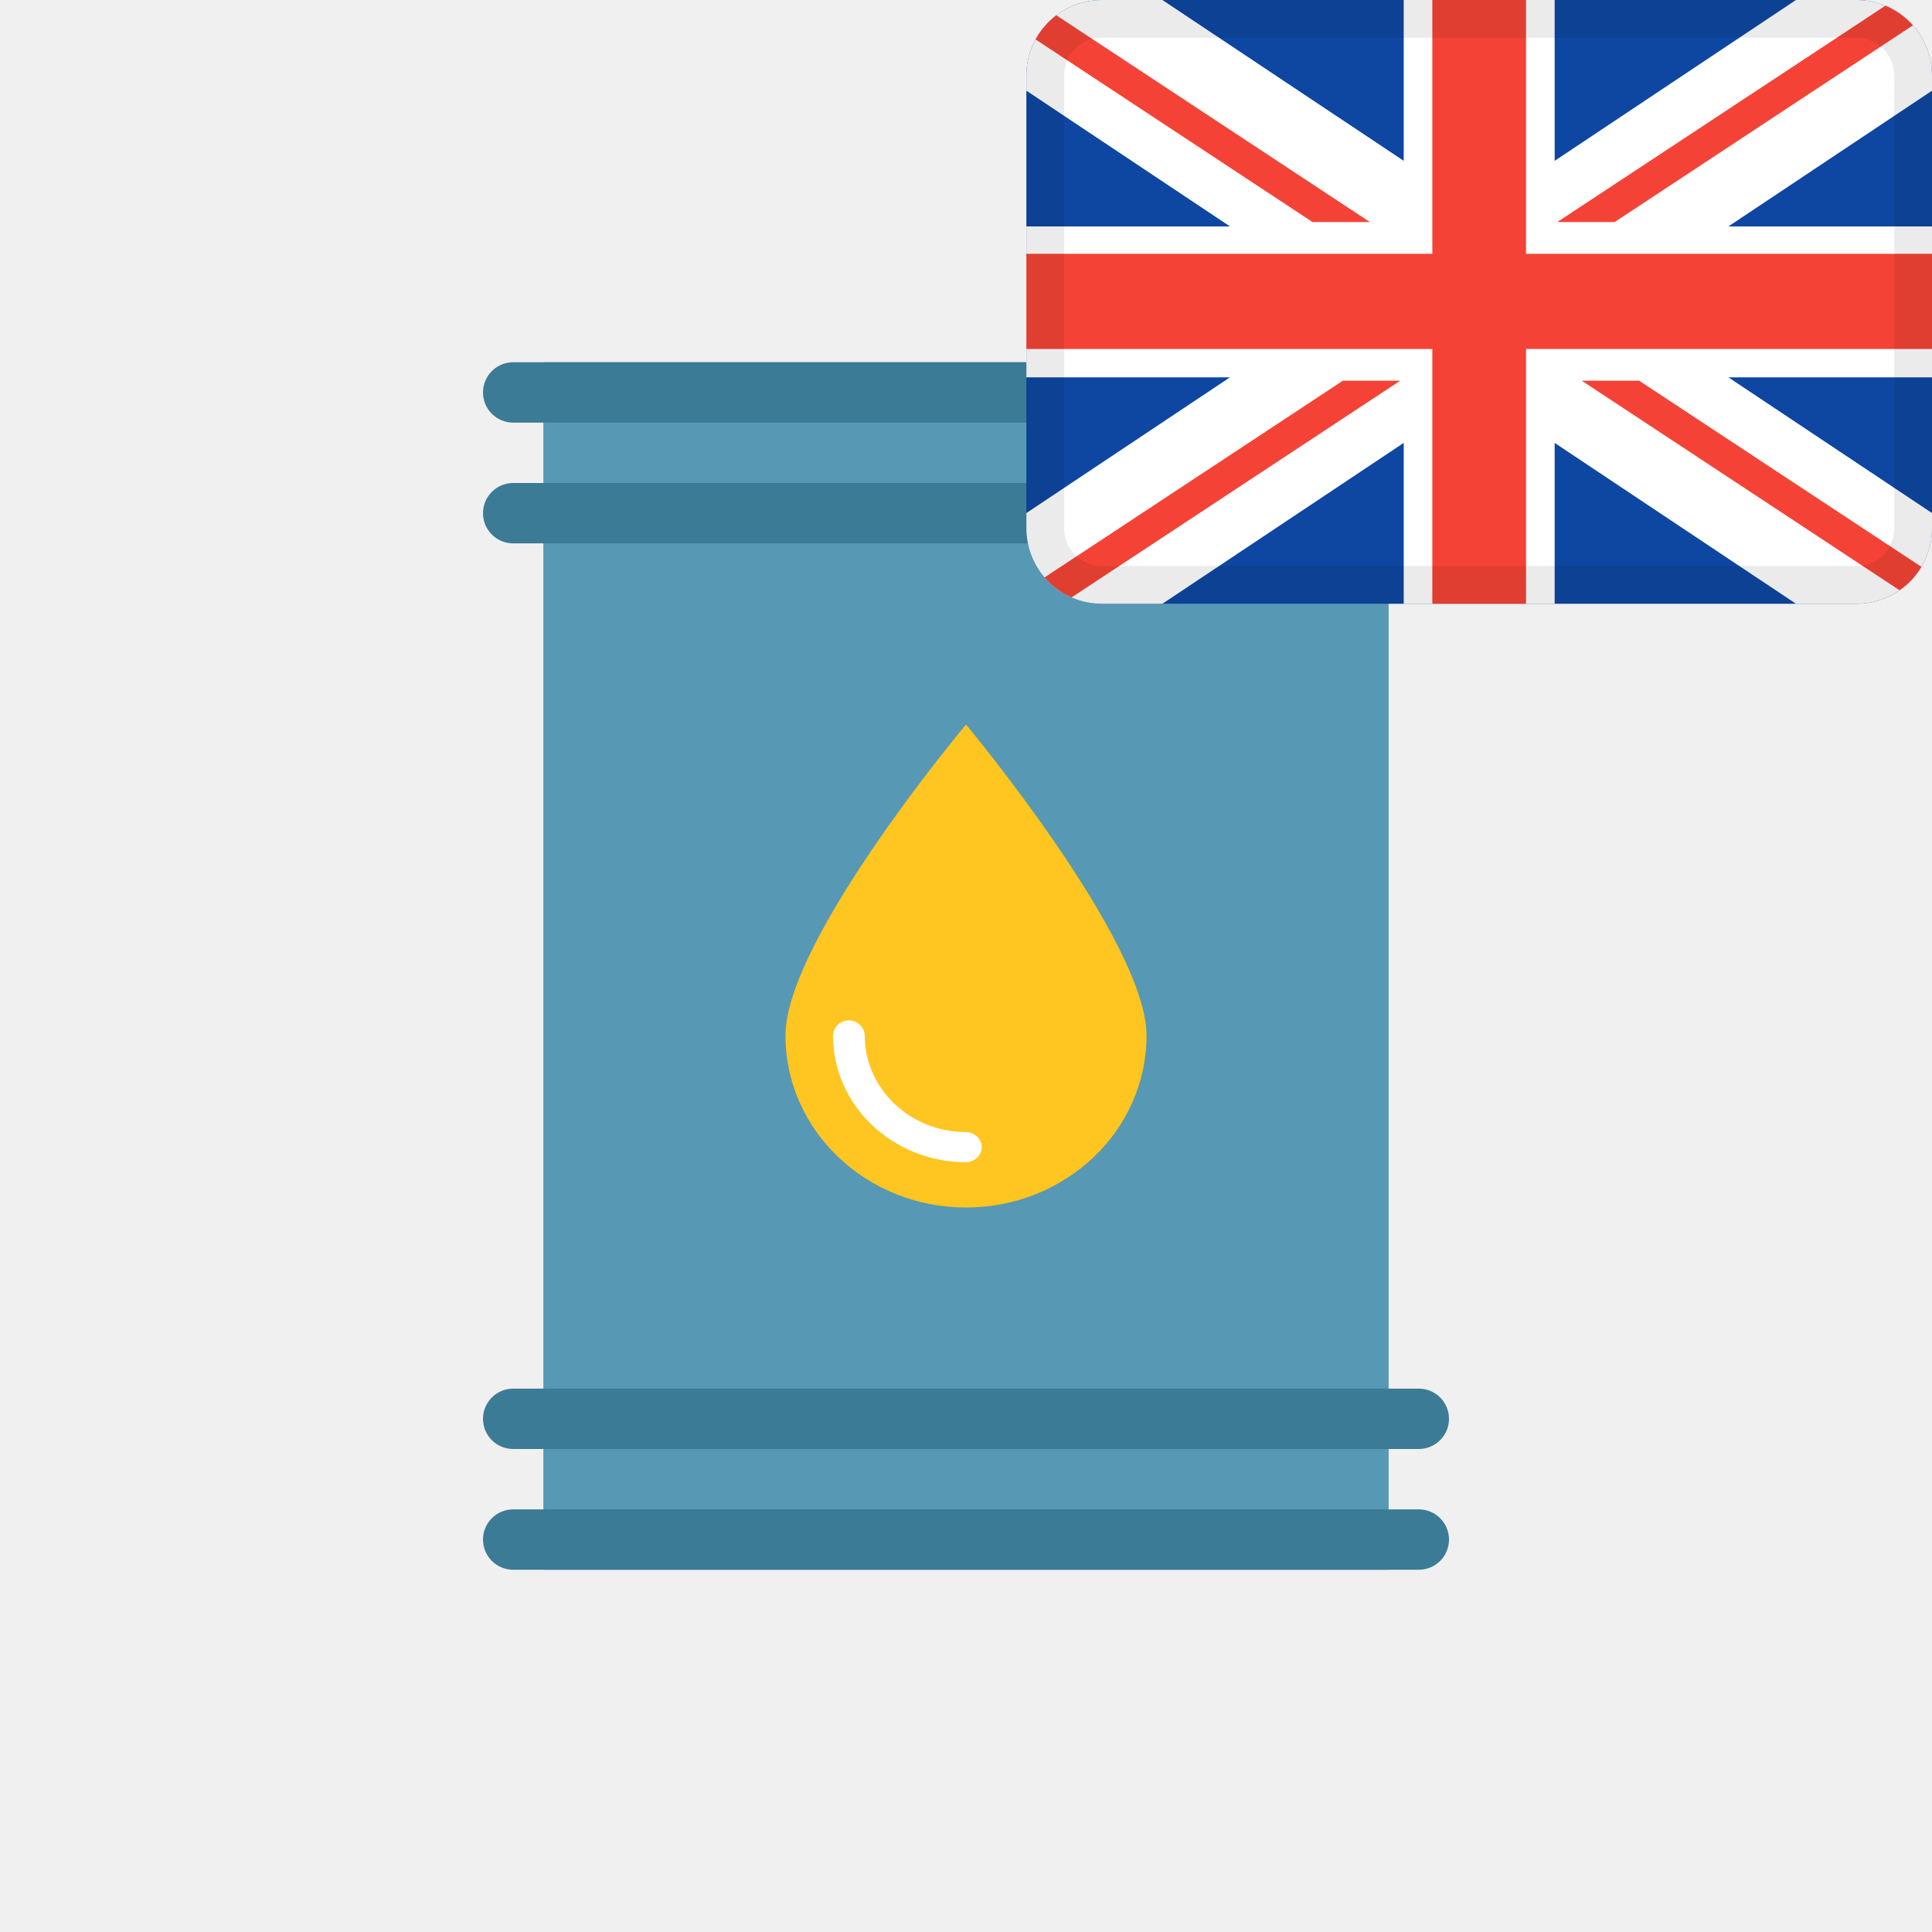
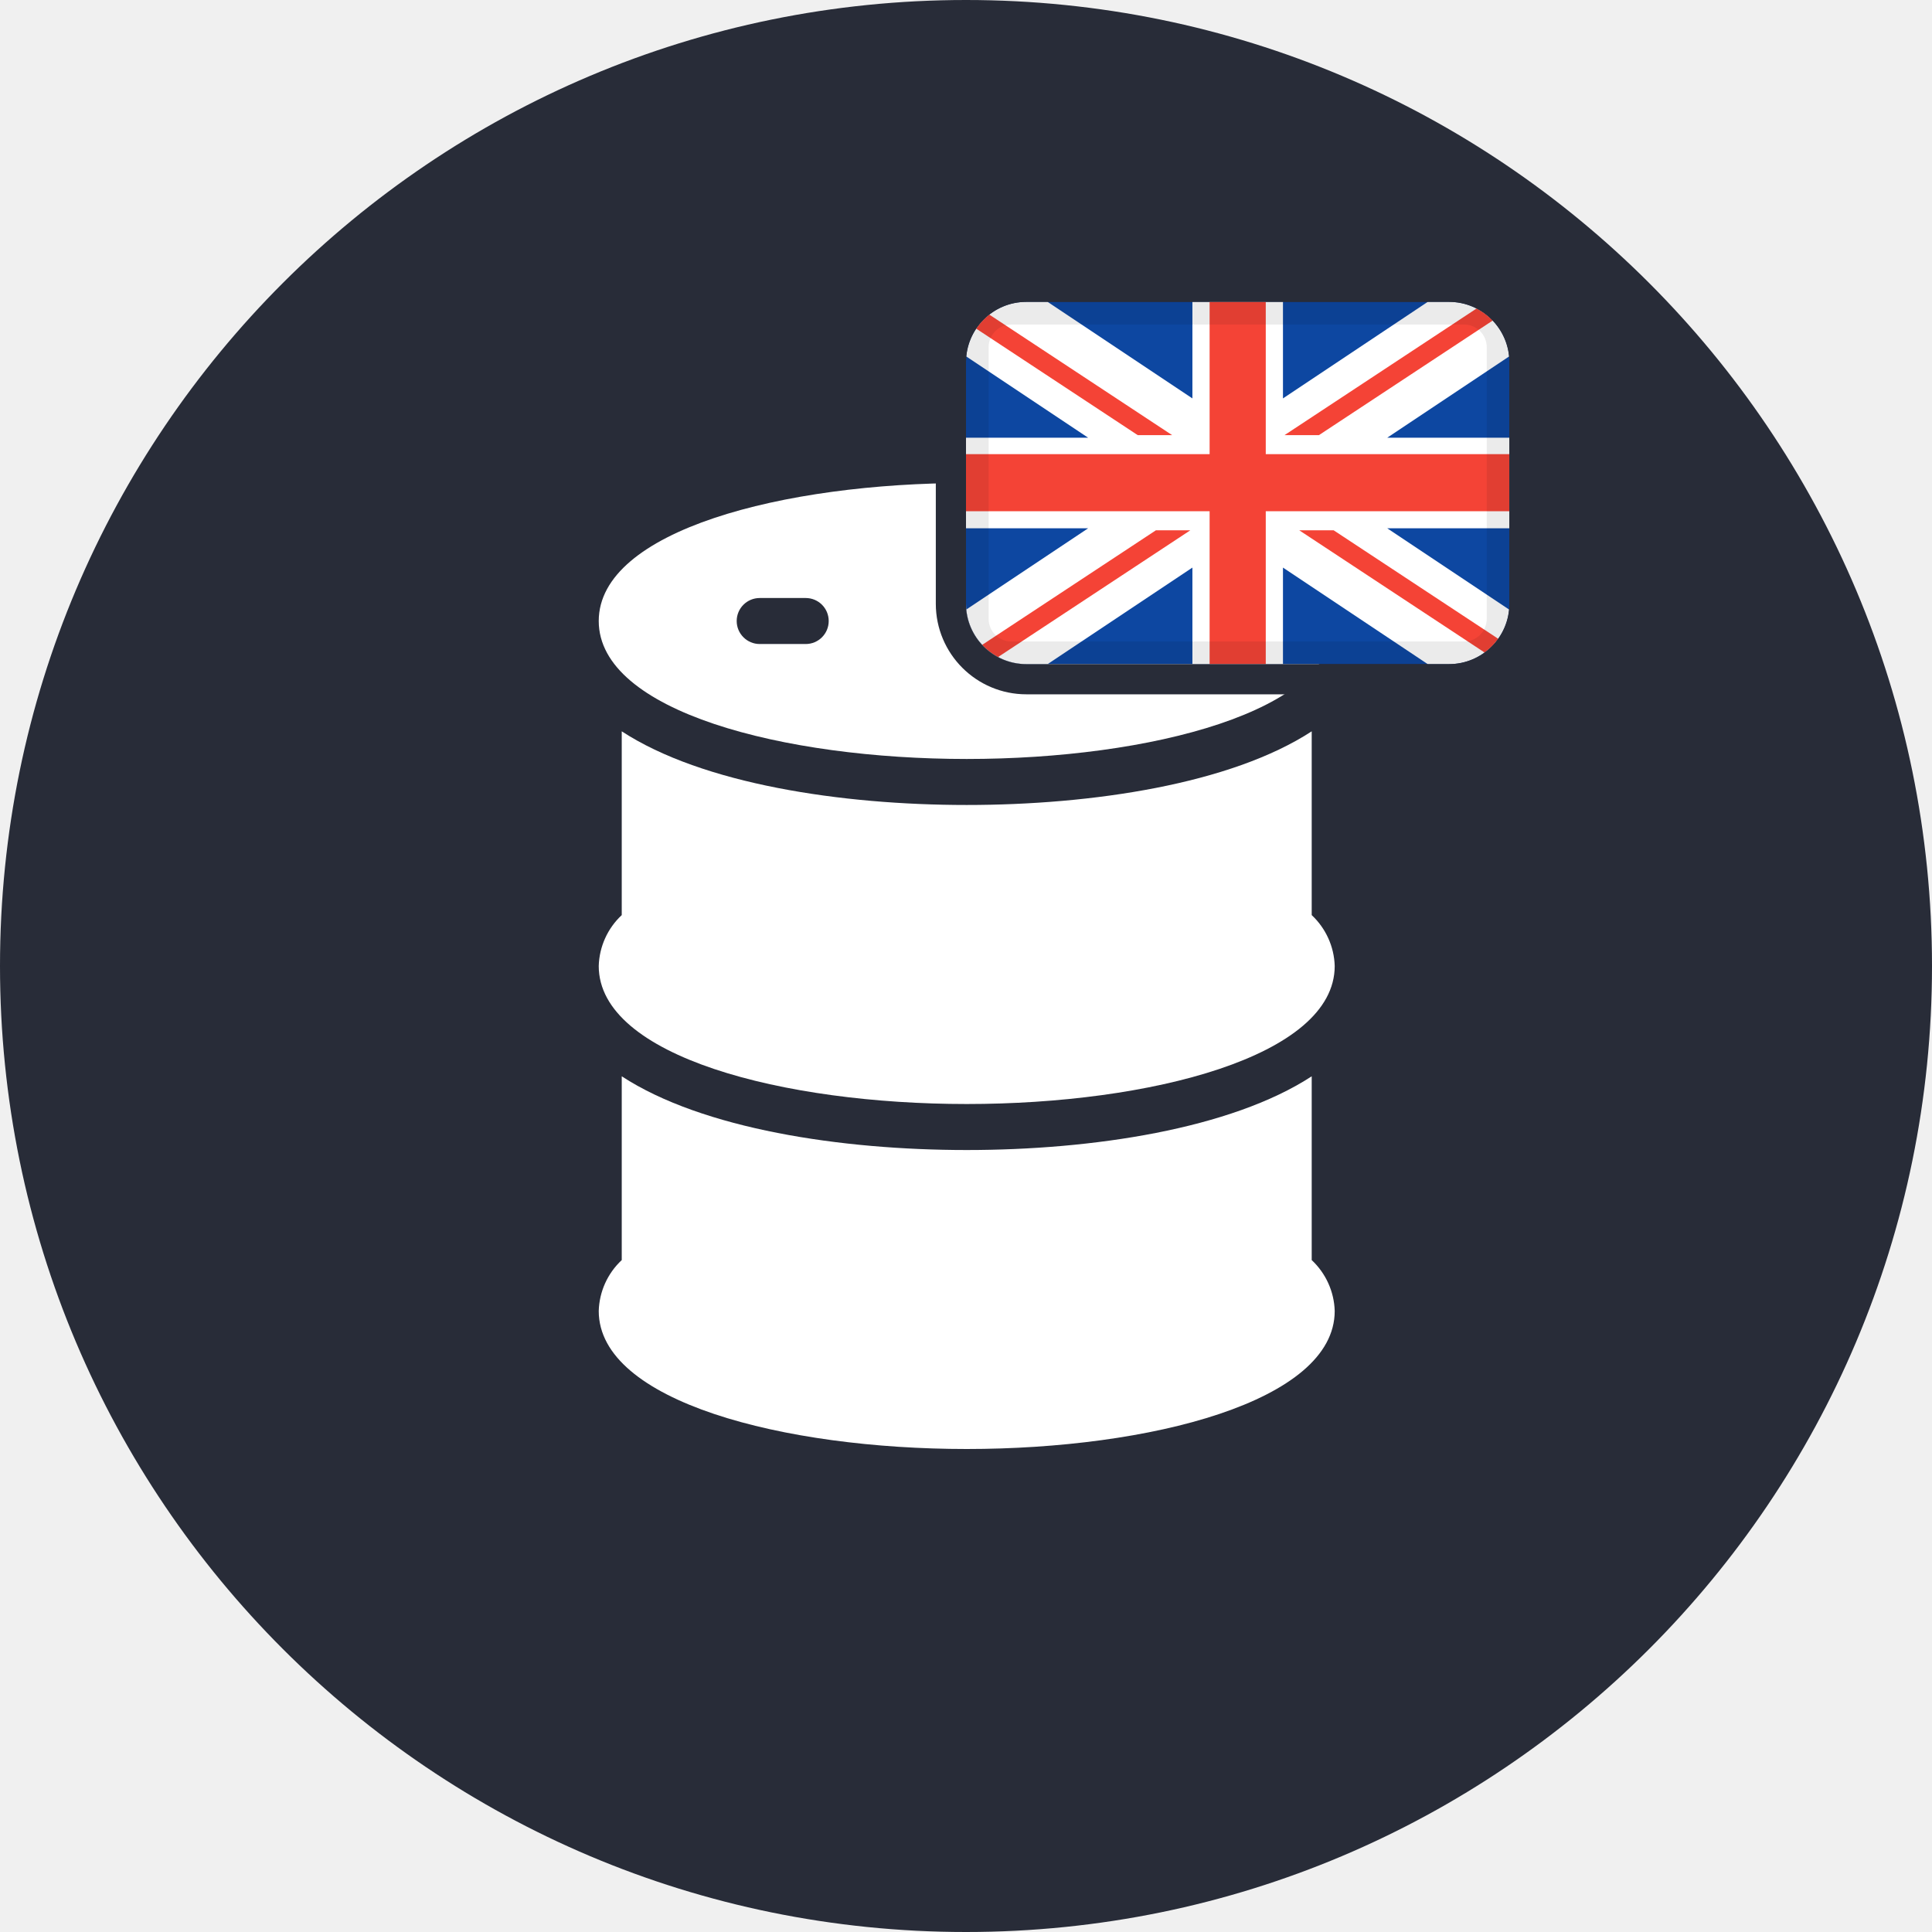
<svg xmlns="http://www.w3.org/2000/svg" width="32" height="32" viewBox="0 0 32 32" fill="none">
-   <path d="M23 6H9V26H23V6Z" fill="#5798B4" />
-   <path fill-rule="evenodd" clip-rule="evenodd" d="M8.5 6H23.5C23.776 6 24 6.224 24 6.5C24 6.776 23.776 7 23.5 7H8.5C8.224 7 8 6.776 8 6.5C8 6.224 8.224 6 8.5 6ZM8.5 8H23.5C23.776 8 24 8.224 24 8.5C24 8.776 23.776 9 23.5 9H8.5C8.224 9 8 8.776 8 8.5C8 8.224 8.224 8 8.5 8ZM23.5 25H8.5C8.224 25 8 25.224 8 25.5C8 25.776 8.224 26 8.5 26H23.5C23.776 26 24 25.776 24 25.5C24 25.224 23.776 25 23.5 25ZM8.5 23H23.5C23.776 23 24 23.224 24 23.5C24 23.776 23.776 24 23.5 24H8.5C8.224 24 8 23.776 8 23.5C8 23.224 8.224 23 8.5 23Z" fill="#3B7B96" />
-   <path d="M18.99 17.15C18.99 18.733 17.644 20 16 20C14.356 20 13.01 18.733 13.01 17.15C13.01 15.567 16 12 16 12C16 12 18.99 15.583 18.99 17.15Z" fill="#FFC521" />
-   <path d="M16 19.25C14.794 19.25 13.797 18.317 13.797 17.15C13.797 17.017 13.919 16.9 14.059 16.9C14.199 16.9 14.322 17.017 14.322 17.15C14.322 18.033 15.073 18.75 16 18.75C16.14 18.75 16.262 18.867 16.262 19C16.262 19.133 16.14 19.25 16 19.25Z" fill="white" />
-   <path d="M17 1.25C17 0.56 17.56 0 18.25 0H30.75C31.44 0 32 0.56 32 1.25V8.75C32 9.44 31.44 10 30.75 10H18.25C17.56 10 17 9.44 17 8.75V1.25Z" fill="#0D47A1" />
-   <path d="M17 1.25C17 0.56 17.56 0 18.25 0H19.253L23.25 2.664V4.76837e-06H25.75V2.664L29.747 0H30.75C31.44 0 32 0.56 32 1.25L32 1.502L28.628 3.75H32V6.25H28.628L32 8.498L32 8.75C32 9.44 31.44 10 30.75 10H29.747L25.75 7.336V10H23.25V7.336L19.253 10H18.25C17.56 10 17 9.44 17 8.75L17 8.498L20.372 6.25H17L17 3.75H20.372L17 1.502L17 1.25Z" fill="white" />
-   <path d="M23.724 0V4.204H17V5.78H23.724V10H25.276V5.78H32V4.204H25.276V0H23.724Z" fill="#F44336" />
-   <path d="M31.228 0.094L25.793 3.678H26.743L31.684 0.42C31.56 0.279 31.404 0.167 31.228 0.094Z" fill="#F44336" />
-   <path d="M31.825 9.389L27.148 6.305H26.198L31.463 9.777C31.609 9.675 31.733 9.543 31.825 9.389Z" fill="#F44336" />
-   <path d="M17.749 9.895L23.193 6.305H22.243L17.301 9.564C17.423 9.705 17.575 9.819 17.749 9.895Z" fill="#F44336" />
-   <path d="M17.152 0.653L21.74 3.678H22.69L17.496 0.253C17.355 0.36 17.237 0.496 17.152 0.653Z" fill="#F44336" />
-   <path fill-rule="evenodd" clip-rule="evenodd" d="M30.75 0.625H18.25C17.905 0.625 17.625 0.905 17.625 1.25V8.75C17.625 9.095 17.905 9.375 18.25 9.375H30.75C31.095 9.375 31.375 9.095 31.375 8.75V1.25C31.375 0.905 31.095 0.625 30.75 0.625ZM18.25 0C17.56 0 17 0.56 17 1.25V8.75C17 9.44 17.56 10 18.25 10H30.75C31.44 10 32 9.44 32 8.75V1.25C32 0.56 31.44 0 30.75 0H18.25Z" fill="black" fill-opacity="0.08" />
+   <g clip-path="url(#clip0_513_9197)">
+     <path d="M16 32C24.837 32 32 24.837 32 16C32 7.163 24.837 0 16 0C7.163 0 0 7.163 0 16C0 24.837 7.163 32 16 32Z" fill="#282C38" />
+     <path d="M16.012 12.571C12.983 12.571 9.917 11.786 9.917 10.286C9.917 8.785 12.983 8 16.012 8C19.041 8 22.107 8.785 22.107 10.286C22.107 11.786 19.041 12.571 16.012 12.571ZM13.345 9.905H12.583C12.373 9.905 12.202 10.075 12.202 10.286C12.202 10.496 12.373 10.667 12.583 10.667H13.345C13.556 10.667 13.726 10.496 13.726 10.286C13.726 10.075 13.556 9.905 13.345 9.905Z" fill="white" />
+     <path d="M10.298 12.113C11.636 12.986 13.935 13.333 16.012 13.333C18.089 13.333 20.387 12.986 21.726 12.113V15.157C21.96 15.376 22.098 15.68 22.107 16C22.107 17.501 19.041 18.286 16.012 18.286C12.983 18.286 9.917 17.501 9.917 16C9.926 15.68 10.063 15.376 10.298 15.157V12.113Z" fill="white" />
+     <path d="M10.298 17.827C11.636 18.7 13.935 19.048 16.012 19.048C18.089 19.048 20.387 18.7 21.726 17.827V20.871C21.96 21.09 22.098 21.394 22.107 21.714C22.107 23.215 19.041 24 16.012 24C12.983 24 9.917 23.215 9.917 21.714C9.926 21.394 10.063 21.09 10.298 20.871V17.827Z" fill="white" />
+     <g clip-path="url(#clip1_513_9197)">
+       <path d="M16 5.75C16 5.336 16.336 5 16.75 5H24.25C24.664 5 25 5.336 25 5.75V10.25C25 10.664 24.664 11 24.25 11H16.75C16.336 11 16 10.664 16 10.25V5.75Z" fill="#0D47A1" />
+       <path d="M16 5.75C16 5.336 16.336 5 16.75 5H17.352L19.75 6.599V5H21.25V6.599L23.648 5H24.25C24.664 5 25 5.336 25 5.75L25 5.901L22.977 7.25H25V8.75H22.977L25 10.099L25 10.25C25 10.664 24.664 11 24.25 11H23.648L21.25 9.401V11H19.75V9.401L17.352 11H16.75C16.336 11 16 10.664 16 10.25L16 10.099L18.023 8.75H16L16 7.25H18.023L16 5.901L16 5.75Z" fill="white" />
+       <path d="M20.035 5V7.522H16V8.468H20.035V11H20.965V8.468H25V7.522H20.965V5H20.035Z" fill="#F44336" />
+       <path d="M24.537 5.057L21.276 7.207H21.846L24.811 5.252C24.736 5.168 24.642 5.1 24.537 5.057Z" fill="#F44336" />
+       <path d="M24.895 10.633L22.089 8.783H21.519L24.678 10.866C24.765 10.805 24.84 10.726 24.895 10.633Z" fill="#F44336" />
+       <path d="M16.449 10.937L19.716 8.783H19.146L16.181 10.738C16.254 10.823 16.345 10.892 16.449 10.937Z" fill="#F44336" />
+       <path d="M16.091 5.392L18.844 7.207H19.414L16.297 5.152C16.213 5.216 16.142 5.298 16.091 5.392Z" fill="#F44336" />
+       <path fill-rule="evenodd" clip-rule="evenodd" d="M24.25 5.375H16.75C16.543 5.375 16.375 5.543 16.375 5.75V10.25C16.375 10.457 16.543 10.625 16.75 10.625H24.25C24.457 10.625 24.625 10.457 24.625 10.25V5.75C24.625 5.543 24.457 5.375 24.25 5.375ZM16.75 5C16.336 5 16 5.336 16 5.75V10.25C16 10.664 16.336 11 16.75 11H24.25C24.664 11 25 10.664 25 10.25V5.75C25 5.336 24.664 5 24.25 5H16.75Z" fill="black" fill-opacity="0.08" />
+     </g>
+     <rect x="15.75" y="4.75" width="9.5" height="6.5" rx="1.25" stroke="#282C38" stroke-width="0.5" />
+   </g>
+   <defs>
+     <clipPath id="clip0_513_9197">
+       <rect width="32" height="32" fill="white" />
+     </clipPath>
+     <clipPath id="clip1_513_9197">
+       <rect x="16" y="5" width="9" height="6" rx="1" fill="white" />
+     </clipPath>
+   </defs>
</svg>
